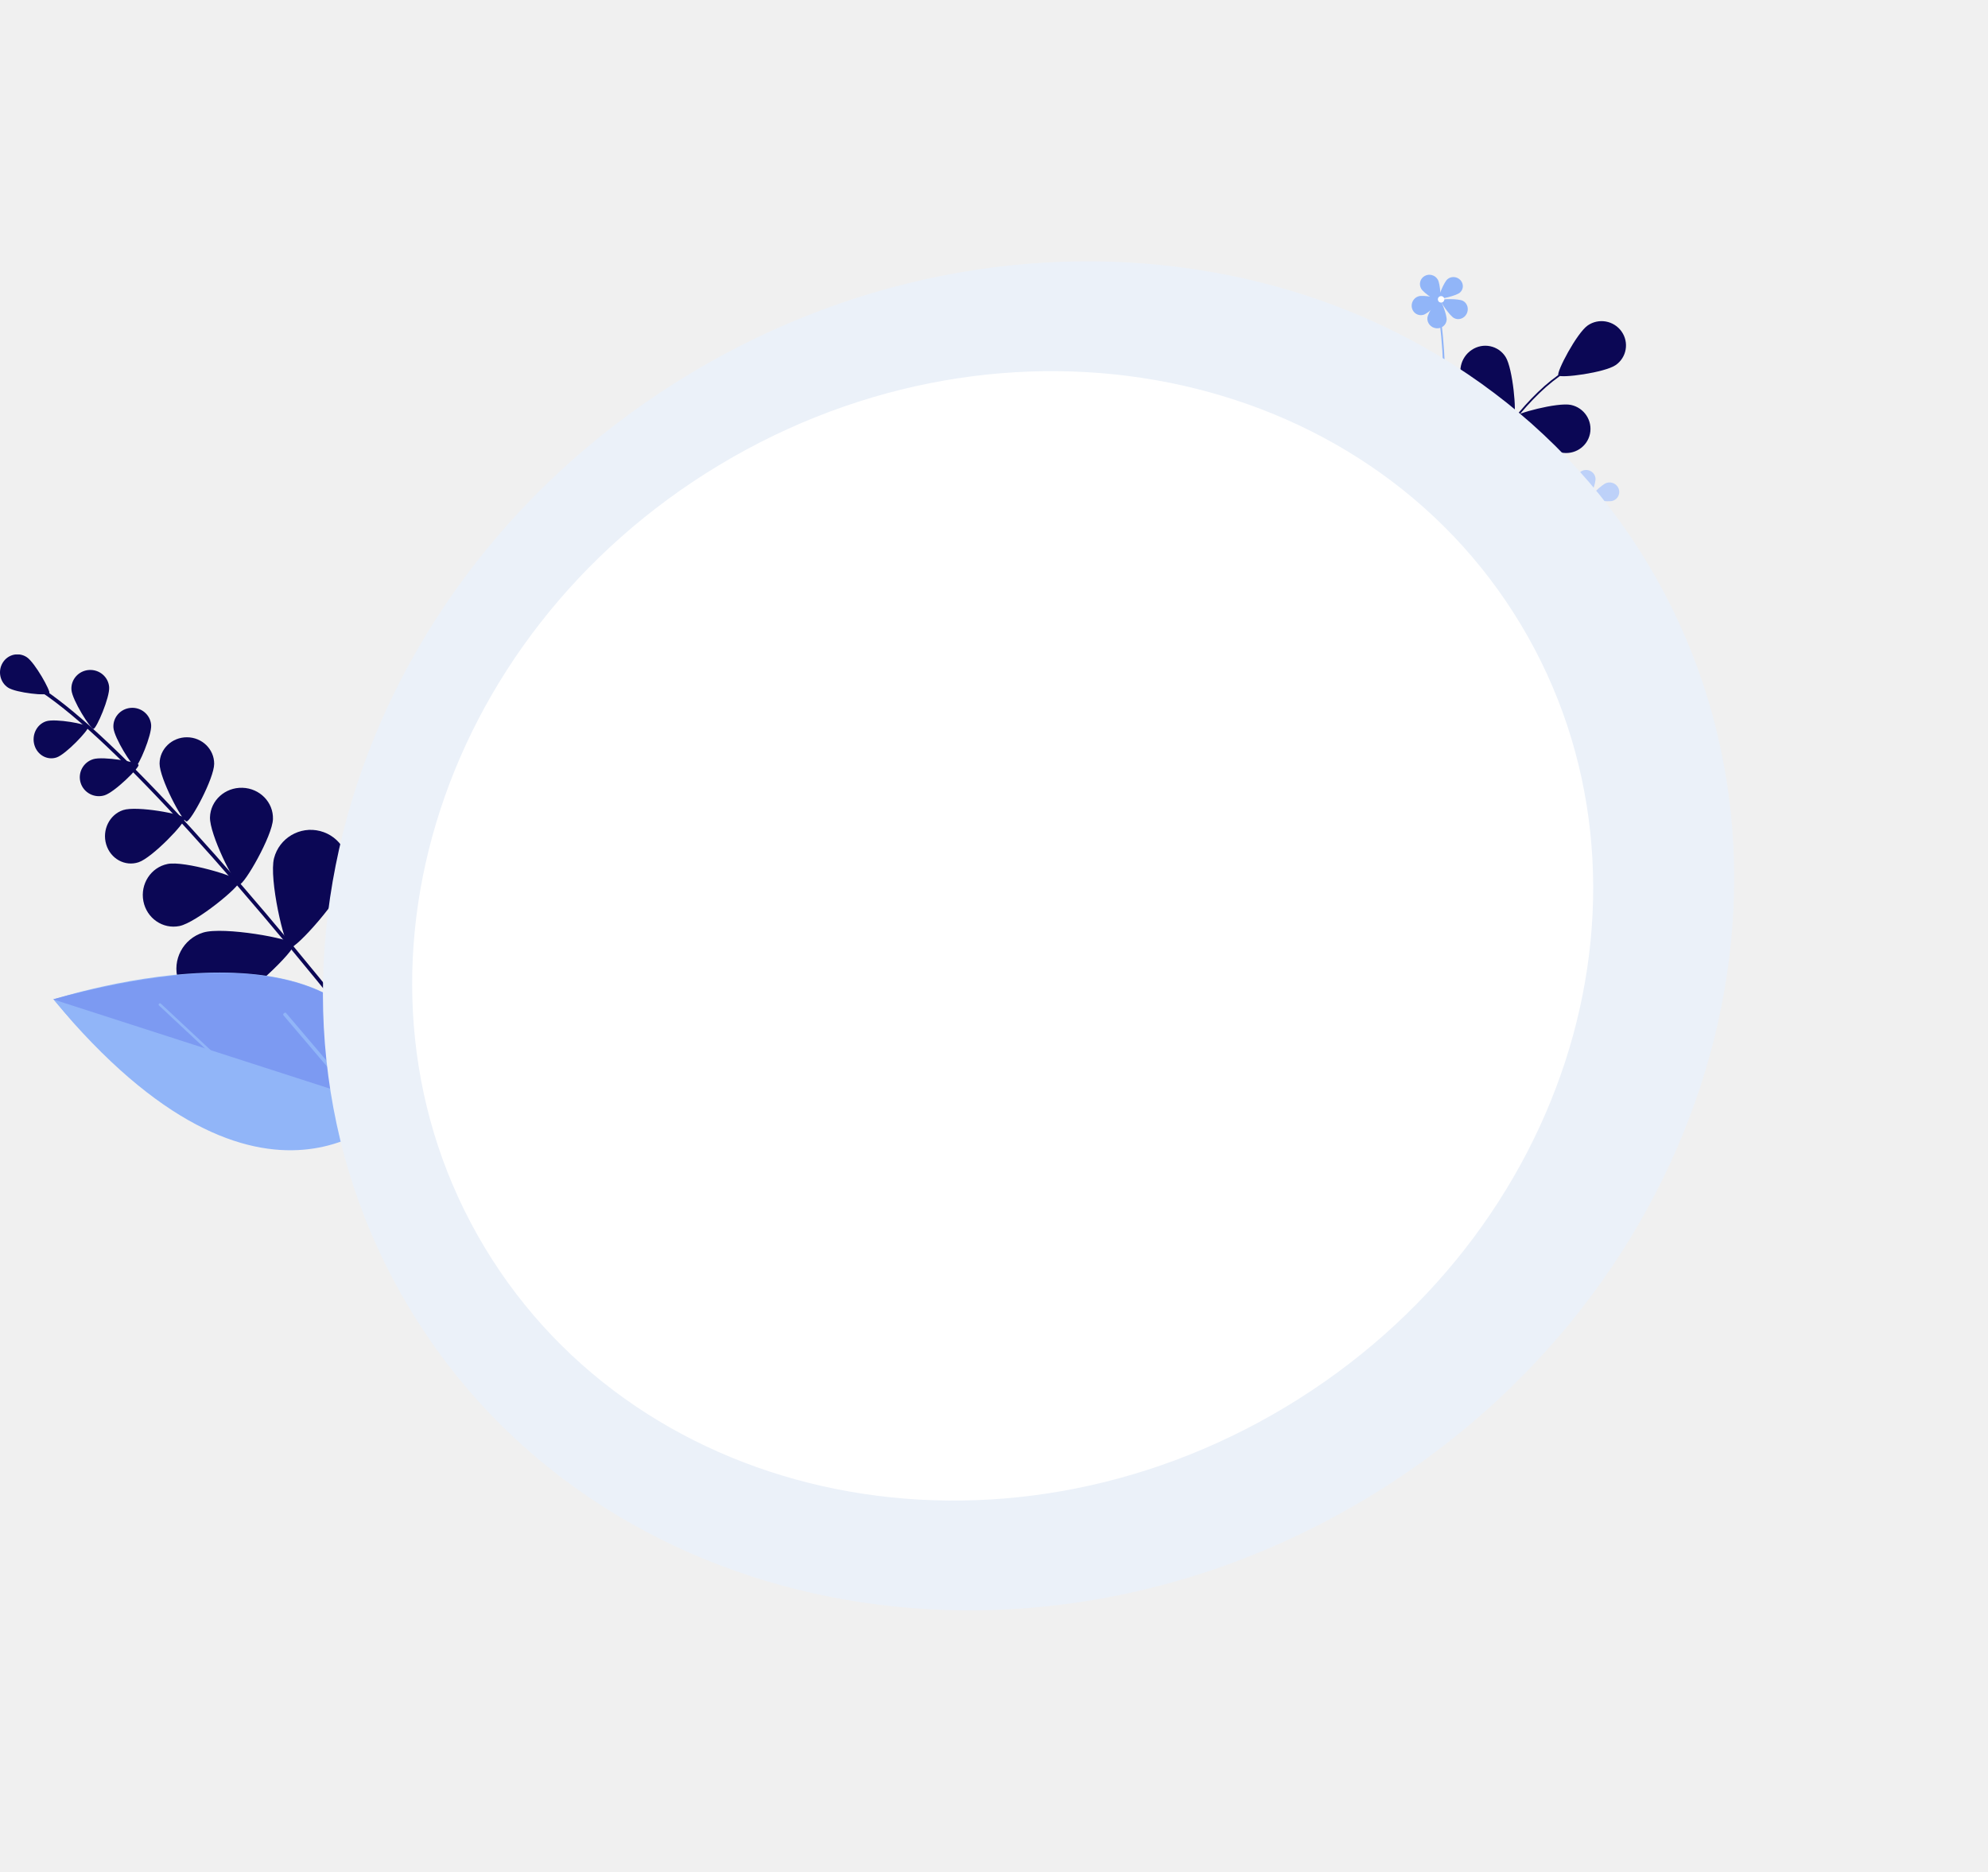
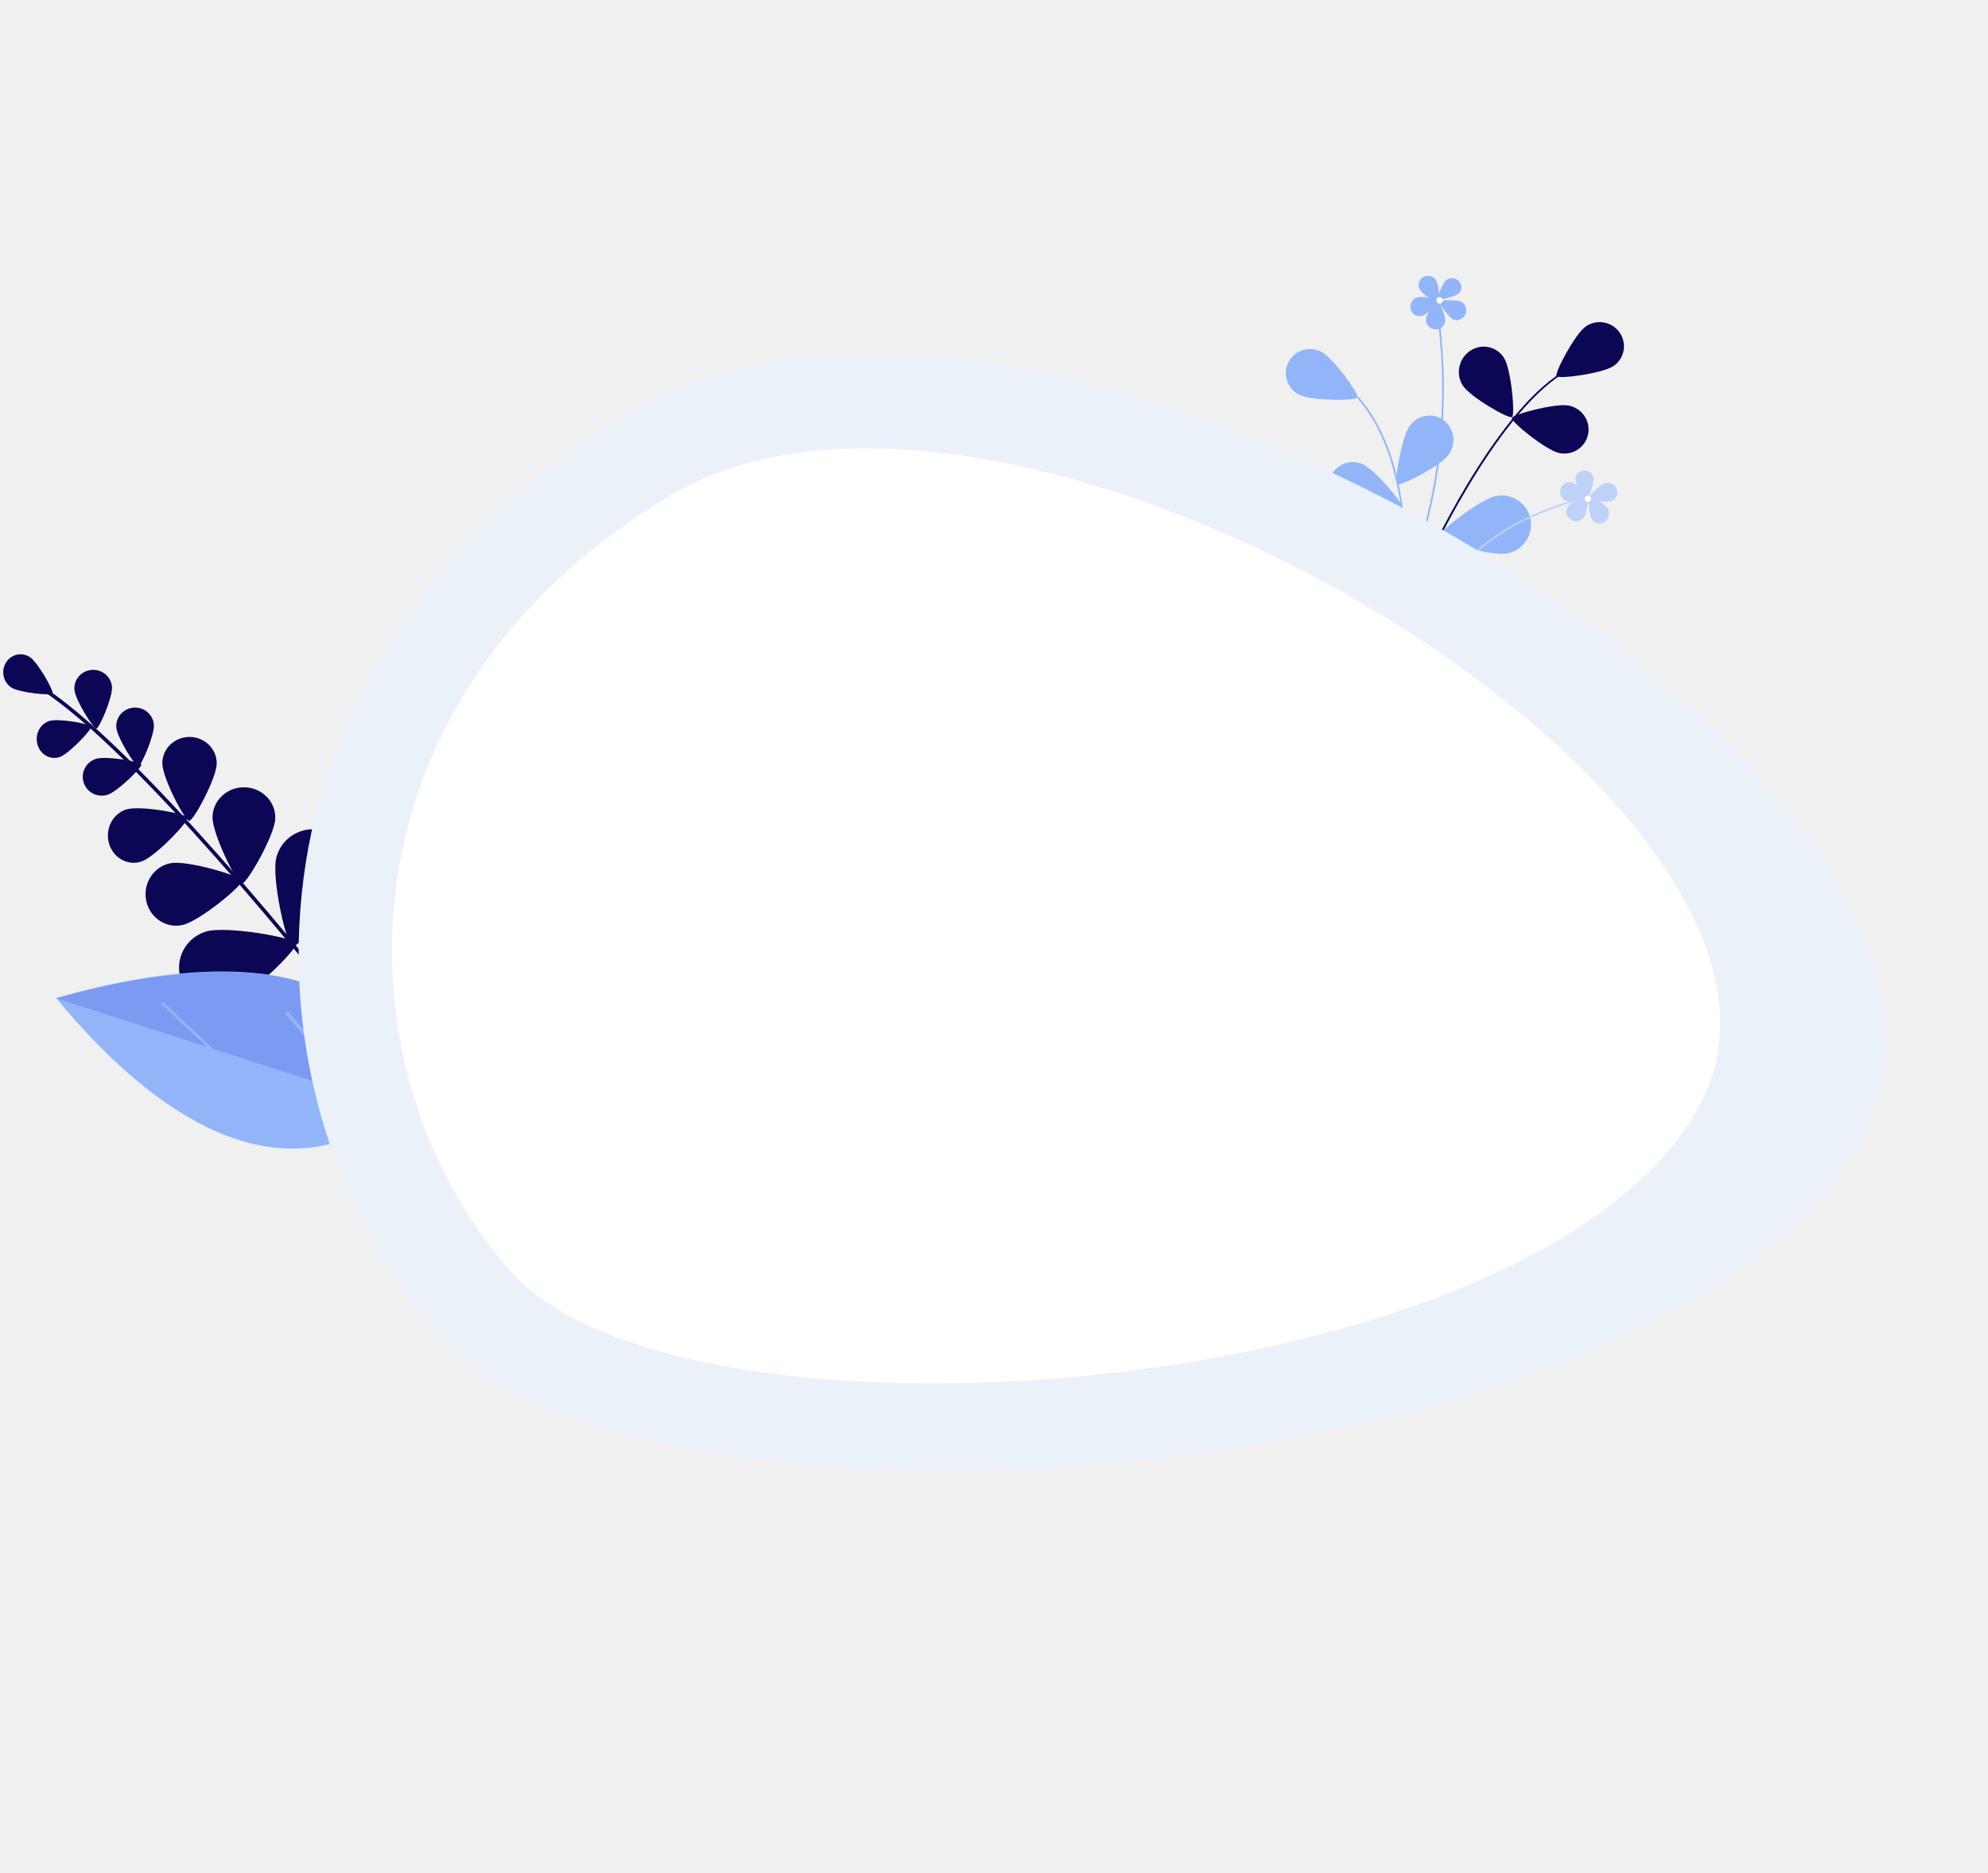
- <svg xmlns="http://www.w3.org/2000/svg" width="615" height="579" viewBox="0 0 615 579" fill="none">
-   <path fill-rule="evenodd" clip-rule="evenodd" d="M125.701 337.353C125.735 337.336 125.767 337.316 125.798 337.292C126.045 337.101 126.089 336.745 125.897 336.499C75.755 272.074 35.886 228.319 13.633 213.294C13.139 212.96 12.782 212.72 12.63 212.586C12.395 212.38 12.037 212.405 11.832 212.64C11.626 212.875 11.65 213.232 11.885 213.438C12.09 213.617 12.432 213.848 12.999 214.231C35.156 229.192 74.933 272.861 125.003 337.194C125.172 337.409 125.465 337.47 125.701 337.353Z" fill="#0B0755" />
-   <mask id="mask0" mask-type="alpha" maskUnits="userSpaceOnUse" x="0" y="202" width="16" height="13">
-     <path fill-rule="evenodd" clip-rule="evenodd" d="M0 202.414H15.329V214.819H0V202.414Z" fill="white" />
-   </mask>
-   <g mask="url(#mask0)">
-     <path fill-rule="evenodd" clip-rule="evenodd" d="M2.487 212.702C4.994 214.361 14.843 215.304 15.3 214.562C15.757 213.82 10.793 204.953 8.286 203.293C5.78 201.633 2.449 202.394 0.848 204.992C-0.753 207.59 -0.02 211.042 2.487 212.702Z" fill="#0B0755" />
+ <svg xmlns="http://www.w3.org/2000/svg" xmlns:xlink="http://www.w3.org/1999/xlink" width="617px" height="581px" viewBox="0 0 617 581" version="1.1">
+   <defs>
+     <path d="M0 0L15.329 0L15.329 12.405L0 12.405L0 0Z" id="path_1" />
+     <path d="M0 0L93.635 0L93.635 68.867L0 68.867L0 0Z" id="path_2" />
+     <clipPath id="mask_1">
+       <use xlink:href="#path_1" />
+     </clipPath>
+     <clipPath id="mask_2">
+       <use xlink:href="#path_2" />
+     </clipPath>
+   </defs>
+   <g id="Group-53-Copy-3" transform="translate(1 1)">
+     <g id="Group-31-Copy-2" transform="translate(0 202.0312)">
+       <g id="Group-34">
+         <path d="M114.01 124.907C114.044 124.89 114.076 124.87 114.107 124.846C114.353 124.655 114.397 124.299 114.205 124.053C64.064 59.628 24.194 15.873 1.942 0.848C1.447 0.514 1.091 0.273 0.939 0.14C0.703 -0.066 0.345 -0.041 0.14 0.193C-0.066 0.429 -0.042 0.786 0.193 0.992C0.398 1.171 0.741 1.402 1.308 1.785C23.464 16.746 63.242 60.414 113.312 124.747C113.481 124.963 113.774 125.024 114.01 124.907" transform="translate(11.6875 10.03125)" id="Fill-1" fill="#0B0755" fill-rule="evenodd" stroke="none" />
+         <g id="Group-5">
+           <path d="M0 0L15.329 0L15.329 12.405L0 12.405L0 0Z" id="Clip-4" fill="none" fill-rule="evenodd" stroke="none" />
+           <g clip-path="url(#mask_1)">
+             <path d="M2.487 10.288C4.994 11.947 14.843 12.89 15.3 12.148C15.757 11.406 10.793 2.538 8.286 0.879C5.78 -0.781 2.449 -0.021 0.848 2.578C-0.753 5.176 -0.02 8.628 2.487 10.288" id="Fill-3" fill="#0B0755" fill-rule="evenodd" stroke="none" />
+           </g>
+         </g>
+         <path d="M0.018 6.178C0.267 9.336 5.918 18.294 6.837 18.224C7.757 18.153 11.931 8.449 11.682 5.292C11.432 2.134 8.618 -0.227 5.398 0.017C2.176 0.262 -0.232 3.021 0.018 6.178" transform="translate(22.07812 4.824219)" id="Fill-6" fill="#0B0755" fill-rule="evenodd" stroke="none" />
+         <path d="M7.117 11.444C10.001 10.475 17.141 2.905 16.882 2.025C16.623 1.144 6.718 -0.695 3.835 0.275C0.95 1.244 -0.653 4.53 0.253 7.615C1.16 10.699 4.233 12.414 7.117 11.444" transform="translate(10.39062 20.44531)" id="Fill-8" fill="#0B0755" fill-rule="evenodd" stroke="none" />
+         <path d="M0.003 9.118C-0.162 14.31 7.556 29.894 9.091 29.94C10.627 29.985 19.318 14.885 19.483 9.694C19.647 4.501 15.42 0.163 10.04 0.004C4.661 -0.154 0.167 3.926 0.003 9.118" transform="translate(64.95312 41.27344)" id="Fill-10" fill="#0B0755" fill-rule="evenodd" stroke="none" />
+         <path d="M11.366 19.336C16.515 18.28 30.168 7.08 29.876 5.567C29.583 4.055 12.802 -0.909 7.653 0.146C2.503 1.2 -0.841 6.351 0.185 11.651C1.21 16.95 6.216 20.39 11.366 19.336" transform="translate(44.17188 64.70312)" id="Fill-12" fill="#0B0755" fill-rule="evenodd" stroke="none" />
+         <path d="M0.329 8.777C-1.287 15.033 3.49 35.978 5.278 36.439C7.066 36.899 21.394 20.877 23.01 14.622C24.626 8.367 20.859 1.988 14.596 0.374C8.332 -1.24 1.945 2.522 0.329 8.777" transform="translate(84.4375 54.28906)" id="Fill-14" fill="#0B0755" fill-rule="evenodd" stroke="none" />
+         <path d="M15.258 22.906C21.473 20.997 36.91 5.929 36.362 4.165C35.814 2.4 14.521 -1.385 8.305 0.525C2.09 2.433 -1.392 8.992 0.528 15.172C2.448 21.353 9.043 24.816 15.258 22.906" transform="translate(54.5625 85.53125)" id="Fill-16" fill="#0B0755" fill-rule="evenodd" stroke="none" />
+         <path d="M0.329 8.777C-1.287 15.033 3.49 35.978 5.278 36.439C7.066 36.899 21.394 20.877 23.01 14.622C24.626 8.367 20.859 1.988 14.596 0.374C8.332 -1.24 1.945 2.522 0.329 8.777" transform="translate(101.3281 75.11719)" id="Fill-18" fill="#0B0755" fill-rule="evenodd" stroke="none" />
+         <path d="M15.258 22.906C21.473 20.997 36.909 5.928 36.362 4.165C35.814 2.401 14.521 -1.385 8.305 0.525C2.09 2.434 -1.392 8.992 0.528 15.172C2.448 21.352 9.043 24.815 15.258 22.906" transform="translate(71.45312 106.3594)" id="Fill-20" fill="#0B0755" fill-rule="evenodd" stroke="none" />
+         <path d="M6.288 4.727C2.424 9.946 -1.131 31.335 0.339 32.452C1.811 33.569 21.087 24.114 24.95 18.896C28.814 13.677 27.768 6.274 22.614 2.361C17.461 -1.551 10.151 -0.492 6.288 4.727" transform="translate(124.7188 102.4531)" id="Fill-22" fill="#0B0755" fill-rule="evenodd" stroke="none" />
+         <path d="M13.545 23.251C19.823 22.127 36.688 9.069 36.372 7.246C36.056 5.424 15.82 -0.992 9.543 0.131C3.265 1.255 -0.928 7.343 0.177 13.726C1.282 20.111 7.267 24.375 13.545 23.251" transform="translate(89.64062 127.1875)" id="Fill-24" fill="#0B0755" fill-rule="evenodd" stroke="none" />
+         <path d="M0.018 6.178C0.268 9.336 5.918 18.294 6.838 18.224C7.757 18.154 11.932 8.449 11.681 5.292C11.432 2.134 8.618 -0.227 5.397 0.017C2.177 0.262 -0.232 3.021 0.018 6.178" transform="translate(35.07812 16.53906)" id="Fill-26" fill="#0B0755" fill-rule="evenodd" stroke="none" />
+         <path d="M7.664 11.445C10.77 10.475 18.459 2.906 18.181 2.025C17.902 1.145 7.235 -0.695 4.129 0.275C1.023 1.244 -0.704 4.53 0.273 7.615C1.249 10.699 4.558 12.414 7.664 11.445" transform="translate(24.6875 32.16016)" id="Fill-28" fill="#0B0755" fill-rule="evenodd" stroke="none" />
+         <path d="M5.17171e-05 8.138C-0.022 12.653 7.026 26.029 8.357 26.035C9.689 26.041 16.867 12.73 16.889 8.214C16.91 3.699 13.148 0.021 8.484 9.35289e-05C3.82 -0.021 0.022 3.622 5.17171e-05 8.138" transform="translate(49.375 25.65234)" id="Fill-30" fill="#0B0755" fill-rule="evenodd" stroke="none" />
+         <path d="M10.402 16.531C14.617 15.131 25.052 4.198 24.674 2.925C24.296 1.654 9.819 -1.003 5.604 0.397C1.389 1.797 -0.955 6.544 0.37 10.999C1.695 15.455 6.186 17.931 10.402 16.531" transform="translate(32.48438 47.78125)" id="Fill-32" fill="#0B0755" fill-rule="evenodd" stroke="none" />
+       </g>
+       <g id="Group-10" transform="matrix(-0.6427876 -0.7660444 0.7660444 -0.6427876 76.64062 178.5391)">
+         <g id="Group-3" transform="translate(0 0.046875)">
+           <path d="M0 0L93.635 0L93.635 68.867L0 68.867L0 0Z" id="Clip-2" fill="none" fill-rule="evenodd" stroke="none" />
+           <g clip-path="url(#mask_2)">
+             <path d="M0.234 59.212C0.234 59.212 -9.321 -0.591 93.635 0.004C93.635 0.004 53.629 99.647 0.234 59.212" id="Fill-1" fill="#91B5F8" fill-rule="evenodd" stroke="none" />
+           </g>
+         </g>
+         <path d="M93.767 0L0 58.88C0 58.88 45.191 105.072 93.767 0" id="Fill-4" fill="#7C9AF2" fill-rule="evenodd" stroke="none" />
+         <path d="M25.778 0.8C25.764 0.803 25.749 0.806 25.734 0.808L0.386 3.903C0.194 3.926 0.022 3.765 0.002 3.542C-0.018 3.32 0.124 3.123 0.313 3.097L25.66 0.002C25.853 -0.021 26.024 0.141 26.045 0.363C26.063 0.568 25.946 0.753 25.778 0.8" transform="translate(45.5625 23.89844)" id="Fill-6" fill="#91B5F8" fill-rule="evenodd" stroke="none" />
+         <path d="M34.888 1.058C34.862 1.067 34.835 1.073 34.807 1.073L0.358 1.302C0.161 1.304 0.001 1.065 2.11595e-06 0.769C-0.001 0.473 0.156 0.231 0.355 0.231L34.804 3.11809e-06C35.001 -0.001 35.162 0.239 35.163 0.534C35.163 0.788 35.046 1.002 34.888 1.058" transform="translate(9.359375 51.45312)" id="Fill-8" fill="#91B5F8" fill-rule="evenodd" stroke="none" />
+       </g>
+     </g>
+     <g id="Group-Copy-2" transform="matrix(0.9335804 0.3583679 -0.3583679 0.9335804 415.5781 67.75391)">
+       <path d="M6.752 14.972C10.906 15.419 23.87 10.453 23.999 9.276C24.127 8.1 12.539 0.492 8.384 0.044C4.229 -0.403 0.496 2.576 0.045 6.698C-0.406 10.82 2.597 14.524 6.752 14.972" transform="matrix(1 -6.4624697E-09 6.4624697E-09 1 0.015625 40)" id="Fill-58" fill="#91B5F8" fill-rule="evenodd" stroke="none" />
+       <path d="M3.238 3.289C0.917 6.703 -0.689 20.298 0.295 20.954C1.278 21.611 13.393 15.033 15.715 11.619C18.037 8.205 17.126 3.573 13.681 1.273C10.235 -1.027 5.56 -0.125 3.238 3.289" transform="matrix(1 -6.4624697E-09 6.4624697E-09 1 79 -0.002929688)" id="Fill-59" fill="#0B0755" fill-rule="evenodd" stroke="none" />
+       <path d="M0.253 5.666C-0.855 9.778 1.969 23.668 3.11 23.992C4.251 24.318 13.618 13.904 14.725 9.792C15.833 5.679 13.491 1.422 9.494 0.282C5.497 -0.857 1.36 1.553 0.253 5.666" transform="matrix(1 -6.4624697E-09 6.4624697E-09 1 42.01562 45.99512)" id="Fill-60" fill="#91B5F8" fill-rule="evenodd" stroke="none" />
+       <path d="M15.209 0.094C11.064 0.743 -0.185 8.912 0.002 10.082C0.19 11.251 13.442 15.583 17.588 14.934C21.733 14.285 24.562 10.436 23.905 6.338C23.249 2.24 19.355 -0.556 15.209 0.094" transform="matrix(1 -6.4624697E-09 6.4624697E-09 1 71 27.99609)" id="Fill-61" fill="#0B0755" fill-rule="evenodd" stroke="none" />
+       <path d="M12.116 1.368C7.852 4.013 -0.709 18.328 0.047 19.544C0.803 20.76 17.441 19.441 21.705 16.795C25.969 14.15 27.279 8.552 24.631 4.291C21.983 0.031 16.38 -1.278 12.116 1.368" transform="matrix(1 -6.4624697E-09 6.4624697E-09 1 63 60.99707)" id="Fill-62" fill="#91B5F8" fill-rule="evenodd" stroke="none" />
+       <path d="M3.121 14.063C6.503 16.586 20.244 18.745 20.946 17.754C21.647 16.762 15.401 4.008 12.019 1.485C8.637 -1.038 3.903 -0.268 1.446 3.205C-1.011 6.678 -0.261 11.54 3.121 14.063" transform="matrix(1 -6.4624697E-09 6.4624697E-09 1 50 19.99707)" id="Fill-63" fill="#0B0755" fill-rule="evenodd" stroke="none" />
+       <path d="M7.299 14.998C11.461 15.13 23.962 9.206 24 8.024C24.038 6.842 11.942 0.137 7.78 0.004C3.619 -0.128 0.137 3.121 0.004 7.261C-0.129 11.402 3.137 14.866 7.299 14.998" transform="matrix(1 -6.4624697E-09 6.4624697E-09 1 25 67.99805)" id="Fill-64" fill="#91B5F8" fill-rule="evenodd" stroke="none" />
+       <path d="M33.6 35L17.4 35C7.79 35 0 27.182 0 17.537L0 0L51 0L51 17.537C51 27.182 43.21 35 33.6 35" transform="matrix(1 -6.4624697E-09 6.4624697E-09 1 35 90.99707)" id="Fill-65" fill="#4851EC" fill-rule="evenodd" stroke="none" />
+       <path d="M31.489 42C31.388 41.697 21.212 11.517 0 0.479L0.248 0C21.657 11.14 31.899 41.525 32 41.83L31.489 42" transform="matrix(1 -6.4624697E-09 6.4624697E-09 1 24 48.99707)" id="Fill-66" fill="#91B5F8" fill-rule="evenodd" stroke="none" />
+       <path d="M0.529 72L0 71.987C0 71.511 2.849 20.675 18.58 0L19 0.326C3.569 20.607 0.555 71.492 0.529 72" transform="matrix(1 -6.4624697E-09 6.4624697E-09 1 61.98438 18.99902)" id="Fill-67" fill="#0B0755" fill-rule="evenodd" stroke="none" />
+       <path d="M22.461 79C21.929 34.912 0.219 0.628 0 0.287L0.455 0C0.675 0.342 22.467 34.755 23 78.994L22.461 79" transform="matrix(1 -6.4624697E-09 6.4624697E-09 1 36 12.99512)" id="Fill-68" fill="#91B5F8" fill-rule="evenodd" stroke="none" />
+       <path d="M1.08 5.14C2.345 6.159 7.674 7.287 7.972 6.934C8.27 6.581 6.123 1.683 4.858 0.663C3.593 -0.357 1.722 -0.181 0.678 1.056C-0.365 2.292 -0.185 4.12 1.08 5.14" transform="matrix(1 -6.4624697E-09 6.4624697E-09 1 29 5.99707)" id="Fill-69" fill="#91B5F8" fill-rule="evenodd" stroke="none" />
+       <path d="M0.619 1.46C-0.112 2.792 -0.144 7.791 0.254 7.99C0.653 8.189 4.943 5.318 5.674 3.986C6.405 2.654 5.866 1.009 4.47 0.311C3.074 -0.386 1.35 0.128 0.619 1.46" transform="matrix(1 -6.4624697E-09 6.4624697E-09 1 36 3.99707)" id="Fill-70" fill="#91B5F8" fill-rule="evenodd" stroke="none" />
+       <path d="M6.468 0.011C4.91 -0.167 0.048 1.819 0 2.289C-0.048 2.76 4.298 5.803 5.856 5.982C7.414 6.161 8.814 4.969 8.983 3.321C9.153 1.672 8.026 0.19 6.468 0.011" transform="matrix(1 -6.4624697E-09 6.4624697E-09 1 37 9.999023)" id="Fill-71" fill="#91B5F8" fill-rule="evenodd" stroke="none" />
+       <path d="M5.903 5.383C5.485 3.839 1.801 -0.112 1.343 0.002C0.884 0.117 -0.332 5.293 0.086 6.837C0.503 8.382 2.144 9.308 3.75 8.906C5.356 8.505 6.32 6.927 5.903 5.383" transform="matrix(1 -6.4624697E-09 6.4624697E-09 1 35 11.99902)" id="Fill-72" fill="#91B5F8" fill-rule="evenodd" stroke="none" />
+       <path d="M4.637 6.404C5.921 5.414 8.251 0.466 7.978 0.088C7.704 -0.29 2.449 0.613 1.166 1.603C-0.119 2.593 -0.382 4.471 0.577 5.796C1.535 7.122 3.353 7.394 4.637 6.404" transform="matrix(1 -6.4624697E-09 6.4624697E-09 1 29.01562 11.99805)" id="Fill-73" fill="#91B5F8" fill-rule="evenodd" stroke="none" />
+       <path d="M0 1C0 0.448 0.448 0 1 0C1.552 0 2 0.448 2 1C2 1.552 1.552 2 1 2C0.448 2 0 1.552 0 1" transform="matrix(1 -6.4624697E-09 6.4624697E-09 1 35.98438 10.99609)" id="Fill-74" fill="#FFFFFF" fill-rule="evenodd" stroke="none" />
+       <path d="M6.92 5.14C5.655 6.159 0.326 7.287 0.028 6.934C-0.27 6.581 1.877 1.683 3.142 0.663C4.407 -0.357 6.278 -0.181 7.321 1.056C8.365 2.292 8.185 4.12 6.92 5.14" transform="matrix(1 -6.4624697E-09 6.4624697E-09 1 102.0156 45.99316)" id="Fill-75" fill="#BDD1F9" fill-rule="evenodd" stroke="none" />
+       <path d="M5.381 1.46C6.112 2.792 6.144 7.791 5.745 7.99C5.347 8.189 1.057 5.318 0.326 3.986C-0.405 2.654 0.134 1.009 1.53 0.311C2.926 -0.386 4.65 0.128 5.381 1.46" transform="matrix(1 -6.4624697E-09 6.4624697E-09 1 96 44.99707)" id="Fill-76" fill="#BDD1F9" fill-rule="evenodd" stroke="none" />
+       <path d="M2.532 0.011C4.09 -0.167 8.951 1.819 9 2.29C9.048 2.76 4.702 5.803 3.144 5.982C1.586 6.161 0.186 4.97 0.017 3.321C-0.152 1.672 0.974 0.191 2.532 0.011" transform="matrix(1 -6.4624697E-09 6.4624697E-09 1 93 49.99902)" id="Fill-77" fill="#BDD1F9" fill-rule="evenodd" stroke="none" />
+       <path d="M0.097 5.383C0.515 3.839 4.199 -0.112 4.657 0.002C5.116 0.117 6.331 5.293 5.914 6.837C5.497 8.382 3.856 9.308 2.249 8.906C0.643 8.505 -0.32 6.928 0.097 5.383" transform="matrix(1 -6.4624697E-09 6.4624697E-09 1 97 51.99902)" id="Fill-78" fill="#BDD1F9" fill-rule="evenodd" stroke="none" />
+       <path d="M3.363 6.404C2.079 5.414 -0.252 0.467 0.022 0.088C0.296 -0.29 5.551 0.613 6.835 1.603C8.118 2.593 8.382 4.471 7.423 5.796C6.465 7.122 4.647 7.394 3.363 6.404" transform="matrix(1 -6.4624697E-09 6.4624697E-09 1 102 51.99512)" id="Fill-79" fill="#BDD1F9" fill-rule="evenodd" stroke="none" />
+       <path d="M2 1C2 0.448 1.552 0 1 0C0.448 0 0 0.448 0 1C0 1.552 0.448 2 1 2C1.552 2 2 1.552 2 1" transform="matrix(1 -6.4624697E-09 6.4624697E-09 1 101 51.99902)" id="Fill-80" fill="#FFFFFF" fill-rule="evenodd" stroke="none" />
+       <path d="M0 38.94C2.4 17.457 28.442 0.174 28.706 0L29 0.449C28.738 0.622 2.905 17.769 0.533 39L0 38.94Z" transform="matrix(1 -6.4624697E-09 6.4624697E-09 1 72 53)" id="Fill-81" fill="#BDD1F9" fill-rule="evenodd" stroke="none" />
+     </g>
+     <path d="M216.203 444.151C312.144 426.061 454.831 139.486 389.405 33.203C323.98 -73.079 0.184 96.924 0.001 245.442C-0.182 393.959 120.262 462.241 216.203 444.151Z" transform="matrix(0.5150381 0.8571673 -0.8571673 0.5150381 405.2031 0)" id="Oval-Copy-9" fill="#EBF1F9" fill-rule="evenodd" stroke="none" />
+     <path d="M181.057 371.617C261.401 356.481 380.893 116.706 326.103 27.781C271.313 -61.145 0.154 81.095 0.001 205.358C-0.153 329.621 100.712 386.752 181.057 371.617Z" transform="matrix(0.5150381 0.8571673 -0.8571673 0.5150381 382.9219 47.08594)" id="Oval-Copy-10" fill="#FFFFFF" fill-rule="evenodd" stroke="none" />
  </g>
-   <path fill-rule="evenodd" clip-rule="evenodd" d="M22.104 213.418C22.353 216.577 28.004 225.534 28.923 225.464C29.843 225.394 34.017 215.69 33.767 212.532C33.518 209.374 30.704 207.013 27.483 207.258C24.262 207.502 21.854 210.261 22.104 213.418Z" fill="#0B0755" />
-   <path fill-rule="evenodd" clip-rule="evenodd" d="M17.51 234.305C20.393 233.336 27.534 225.766 27.275 224.885C27.016 224.005 17.111 222.165 14.227 223.136C11.343 224.104 9.739 227.391 10.646 230.476C11.552 233.56 14.626 235.275 17.51 234.305Z" fill="#0B0755" />
-   <path fill-rule="evenodd" clip-rule="evenodd" d="M64.96 252.806C64.795 257.998 72.513 273.583 74.049 273.628C75.584 273.673 84.275 258.574 84.44 253.382C84.604 248.19 80.377 243.852 74.998 243.693C69.618 243.534 65.124 247.614 64.96 252.806Z" fill="#0B0755" />
-   <path fill-rule="evenodd" clip-rule="evenodd" d="M55.538 286.455C60.687 285.4 74.34 274.199 74.048 272.686C73.755 271.174 56.974 266.21 51.825 267.265C46.675 268.319 43.331 273.471 44.357 278.77C45.382 284.069 50.388 287.509 55.538 286.455Z" fill="#0B0755" />
-   <path fill-rule="evenodd" clip-rule="evenodd" d="M84.774 265.482C83.158 271.738 87.936 292.683 89.723 293.144C91.511 293.604 105.84 277.583 107.456 271.327C109.072 265.072 105.305 258.693 99.041 257.079C92.778 255.465 86.39 259.227 84.774 265.482Z" fill="#0B0755" />
-   <path fill-rule="evenodd" clip-rule="evenodd" d="M69.822 310.852C76.037 308.944 91.474 293.875 90.926 292.111C90.378 290.347 69.085 286.561 62.87 288.471C56.654 290.38 53.172 296.938 55.092 303.118C57.013 309.299 63.607 312.762 69.822 310.852Z" fill="#0B0755" />
-   <path fill-rule="evenodd" clip-rule="evenodd" d="M101.663 286.311C100.047 292.566 104.824 313.511 106.612 313.972C108.4 314.432 122.728 298.41 124.344 292.155C125.96 285.9 122.193 279.521 115.93 277.907C109.666 276.293 103.279 280.055 101.663 286.311Z" fill="#0B0755" />
-   <path fill-rule="evenodd" clip-rule="evenodd" d="M86.711 331.681C92.926 329.771 108.363 314.703 107.815 312.939C107.267 311.175 85.974 307.39 79.758 309.299C73.543 311.208 70.061 317.766 71.981 323.947C73.901 330.127 80.496 333.59 86.711 331.681Z" fill="#0B0755" />
-   <path fill-rule="evenodd" clip-rule="evenodd" d="M131.006 309.597C127.143 314.815 123.587 336.204 125.058 337.322C126.529 338.438 145.806 328.984 149.669 323.765C153.533 318.546 152.487 311.143 147.333 307.23C142.18 303.318 134.87 304.377 131.006 309.597Z" fill="#0B0755" />
-   <path fill-rule="evenodd" clip-rule="evenodd" d="M103.186 352.853C109.464 351.729 126.328 338.67 126.012 336.848C125.697 335.025 105.461 328.609 99.183 329.733C92.906 330.857 88.712 336.944 89.817 343.328C90.923 349.713 96.908 353.977 103.186 352.853Z" fill="#0B0755" />
-   <path fill-rule="evenodd" clip-rule="evenodd" d="M35.094 225.134C35.344 228.291 40.994 237.249 41.914 237.179C42.833 237.11 47.008 227.404 46.758 224.247C46.508 221.089 43.694 218.728 40.474 218.973C37.253 219.217 34.844 221.976 35.094 225.134Z" fill="#0B0755" />
-   <path fill-rule="evenodd" clip-rule="evenodd" d="M32.348 246.021C35.454 245.051 43.143 237.482 42.864 236.601C42.586 235.721 31.919 233.881 28.813 234.851C25.707 235.82 23.98 239.107 24.956 242.191C25.933 245.275 29.242 246.99 32.348 246.021Z" fill="#0B0755" />
-   <path fill-rule="evenodd" clip-rule="evenodd" d="M49.367 236.205C49.345 240.721 56.393 254.096 57.724 254.102C59.056 254.108 66.234 240.797 66.256 236.282C66.278 231.766 62.515 228.089 57.852 228.067C53.188 228.046 49.389 231.689 49.367 236.205Z" fill="#0B0755" />
-   <path fill-rule="evenodd" clip-rule="evenodd" d="M42.88 266.727C47.095 265.327 57.53 254.394 57.152 253.122C56.774 251.85 42.298 249.193 38.082 250.593C33.867 251.994 31.524 256.741 32.849 261.196C34.173 265.651 38.665 268.128 42.88 266.727Z" fill="#0B0755" />
-   <mask id="mask1" mask-type="alpha" maskUnits="userSpaceOnUse" x="16" y="264" width="114" height="117">
-     <path fill-rule="evenodd" clip-rule="evenodd" d="M76.684 380.92L16.496 309.191L69.251 264.924L129.439 336.653L76.684 380.92Z" fill="white" />
-   </mask>
-   <g mask="url(#mask1)">
-     <path fill-rule="evenodd" clip-rule="evenodd" d="M121.892 342.68C121.892 342.68 82.222 388.44 16.499 309.188C16.499 309.188 118.546 275.786 121.892 342.68Z" fill="#91B5F8" />
-   </g>
-   <path fill-rule="evenodd" clip-rule="evenodd" d="M16.372 309.122L121.749 343.105C121.749 343.105 128.086 278.794 16.372 309.122Z" fill="#7C9AF2" />
-   <path fill-rule="evenodd" clip-rule="evenodd" d="M49.701 310.417C49.713 310.425 49.725 310.435 49.736 310.445L68.4 327.873C68.541 328.005 68.528 328.241 68.371 328.399C68.213 328.558 67.971 328.576 67.83 328.448L49.166 311.019C49.024 310.887 49.038 310.652 49.195 310.493C49.34 310.347 49.557 310.318 49.701 310.417Z" fill="#91B5F8" />
-   <path fill-rule="evenodd" clip-rule="evenodd" d="M88.422 313.3C88.446 313.314 88.467 313.331 88.485 313.353L110.804 339.595C110.932 339.744 110.852 340.021 110.626 340.212C110.4 340.402 110.114 340.438 109.985 340.286L87.665 314.044C87.538 313.894 87.618 313.617 87.844 313.427C88.038 313.263 88.278 313.215 88.422 313.3Z" fill="#91B5F8" />
-   <path fill-rule="evenodd" clip-rule="evenodd" d="M402.174 121.876C405.892 123.782 419.775 123.793 420.317 122.74C420.858 121.688 412.766 110.432 409.047 108.525C405.329 106.619 400.776 108.062 398.878 111.749C396.98 115.436 398.456 119.969 402.174 121.876Z" fill="#91B5F8" />
-   <path fill-rule="evenodd" clip-rule="evenodd" d="M491.167 100.679C487.776 103.034 481.405 115.151 482.088 116.116C482.771 117.082 496.438 115.282 499.83 112.927C503.22 110.572 504.03 105.922 501.638 102.54C499.246 99.157 494.558 98.324 491.167 100.679Z" fill="#0B0755" />
-   <path fill-rule="evenodd" clip-rule="evenodd" d="M436.5 131.513C433.993 134.955 431.651 148.934 432.6 149.646C433.548 150.359 446.026 143.994 448.533 140.551C451.041 137.109 450.38 132.295 447.057 129.799C443.734 127.303 439.008 128.07 436.5 131.513Z" fill="#91B5F8" />
-   <path fill-rule="evenodd" clip-rule="evenodd" d="M485.986 125.259C481.883 124.379 468.454 127.974 468.21 129.133C467.966 130.293 478.785 139.086 482.888 139.966C486.991 140.846 491.011 138.266 491.866 134.205C492.722 130.144 490.089 126.138 485.986 125.259Z" fill="#0B0755" />
-   <path fill-rule="evenodd" clip-rule="evenodd" d="M463.347 153.281C458.418 154.223 445.295 164.519 445.565 165.925C445.835 167.331 461.841 172.062 466.77 171.12C471.699 170.179 474.928 165.422 473.983 160.495C473.038 155.569 468.275 152.339 463.347 153.281Z" fill="#91B5F8" />
-   <path fill-rule="evenodd" clip-rule="evenodd" d="M452.956 118.974C455.209 122.542 467.264 129.482 468.274 128.807C469.284 128.133 468.023 113.988 465.77 110.42C463.517 106.852 458.822 105.875 455.283 108.237C451.745 110.599 450.703 115.406 452.956 118.974Z" fill="#0B0755" />
-   <path fill-rule="evenodd" clip-rule="evenodd" d="M415.981 157.197C419.819 158.811 433.612 157.76 434.071 156.671C434.53 155.581 425.641 144.986 421.803 143.371C417.965 141.756 413.55 143.542 411.942 147.359C410.334 151.178 412.142 155.582 415.981 157.197Z" fill="#91B5F8" />
-   <path fill-rule="evenodd" clip-rule="evenodd" d="M434.46 210.352L419.336 204.547C410.365 201.103 405.894 191.012 409.35 182.008L415.635 165.636L463.247 183.913L456.963 200.285C453.506 209.289 443.432 213.796 434.46 210.352Z" fill="#4851EC" />
-   <path fill-rule="evenodd" clip-rule="evenodd" d="M434.762 172.978C434.776 172.659 436.092 140.838 420.244 122.931L420.648 122.572C436.642 140.645 435.315 172.682 435.3 173.003L434.762 172.978Z" fill="#91B5F8" />
-   <path fill-rule="evenodd" clip-rule="evenodd" d="M441.334 175.501L440.845 175.3C441.015 174.855 461.894 128.416 483.989 114.752L484.264 115.207C462.59 128.611 441.541 175.036 441.334 175.501Z" fill="#0B0755" />
-   <path fill-rule="evenodd" clip-rule="evenodd" d="M437.178 174.977C452.481 133.626 444.499 93.84 444.417 93.443L444.944 93.338C445.027 93.736 453.039 133.672 437.683 175.164L437.178 174.977Z" fill="#91B5F8" />
-   <path fill-rule="evenodd" clip-rule="evenodd" d="M439.66 89.317C440.476 90.721 445.047 93.684 445.452 93.461C445.856 93.238 445.607 87.896 444.792 86.491C443.977 85.086 442.166 84.579 440.749 85.36C439.332 86.14 438.845 87.911 439.66 89.317Z" fill="#91B5F8" />
-   <path fill-rule="evenodd" clip-rule="evenodd" d="M447.8 86.357C446.641 87.339 444.82 91.994 445.12 92.323C445.421 92.652 450.455 91.508 451.615 90.527C452.774 89.546 452.861 87.817 451.807 86.665C450.755 85.514 448.96 85.376 447.8 86.357Z" fill="#91B5F8" />
-   <path fill-rule="evenodd" clip-rule="evenodd" d="M452.564 93.061C451.173 92.336 445.923 92.448 445.709 92.87C445.495 93.291 448.462 97.69 449.852 98.416C451.243 99.141 452.977 98.53 453.726 97.052C454.475 95.573 453.954 93.786 452.564 93.061Z" fill="#91B5F8" />
-   <path fill-rule="evenodd" clip-rule="evenodd" d="M447.527 99.024C447.69 97.432 445.667 92.423 445.198 92.366C444.729 92.309 441.739 96.705 441.575 98.297C441.412 99.888 442.611 101.341 444.255 101.541C445.898 101.742 447.363 100.615 447.527 99.024Z" fill="#91B5F8" />
-   <path fill-rule="evenodd" clip-rule="evenodd" d="M440.378 97.373C441.931 96.909 445.88 93.125 445.76 92.674C445.641 92.222 440.411 91.183 438.857 91.647C437.304 92.111 436.385 93.769 436.805 95.351C437.225 96.932 438.824 97.837 440.378 97.373Z" fill="#91B5F8" />
-   <path fill-rule="evenodd" clip-rule="evenodd" d="M444.878 92.241C445.076 91.725 445.654 91.468 446.17 91.666C446.685 91.864 446.943 92.442 446.745 92.958C446.547 93.474 445.968 93.731 445.453 93.533C444.937 93.335 444.68 92.757 444.878 92.241Z" fill="white" />
-   <path fill-rule="evenodd" clip-rule="evenodd" d="M498.929 154.913C497.382 155.411 492.003 154.555 491.852 154.118C491.7 153.682 495.46 149.878 497.006 149.38C498.553 148.881 500.236 149.716 500.767 151.244C501.298 152.772 500.475 154.415 498.929 154.913Z" fill="#BDD1F9" />
-   <path fill-rule="evenodd" clip-rule="evenodd" d="M493.569 147.842C493.774 149.348 492.012 154.026 491.569 154.069C491.125 154.112 488.15 149.894 487.945 148.389C487.739 146.884 488.832 145.54 490.385 145.39C491.938 145.239 493.364 146.337 493.569 147.842Z" fill="#BDD1F9" />
-   <path fill-rule="evenodd" clip-rule="evenodd" d="M486.834 149.061C488.353 149.453 492.18 153.049 492.056 153.506C491.932 153.963 486.785 155.246 485.266 154.855C483.747 154.464 482.867 152.85 483.3 151.25C483.733 149.65 485.316 148.671 486.834 149.061Z" fill="#BDD1F9" />
-   <path fill-rule="evenodd" clip-rule="evenodd" d="M485.654 156.505C486.597 155.213 491.452 152.845 491.839 153.116C492.226 153.387 491.506 158.655 490.563 159.947C489.62 161.239 487.756 161.516 486.4 160.565C485.045 159.615 484.711 157.797 485.654 156.505Z" fill="#BDD1F9" />
-   <path fill-rule="evenodd" clip-rule="evenodd" d="M493.005 160.421C492.161 159.036 491.758 153.582 492.149 153.326C492.54 153.071 497.123 155.798 497.966 157.182C498.81 158.567 498.383 160.414 497.013 161.308C495.643 162.202 493.849 161.805 493.005 160.421Z" fill="#BDD1F9" />
-   <path fill-rule="evenodd" clip-rule="evenodd" d="M492.735 154.528C492.933 154.012 492.675 153.434 492.16 153.236C491.644 153.038 491.066 153.296 490.868 153.812C490.67 154.327 490.928 154.905 491.443 155.103C491.959 155.301 492.537 155.044 492.735 154.528Z" fill="white" />
-   <path fill-rule="evenodd" clip-rule="evenodd" d="M449.84 179.773C459.78 160.577 490.285 153.774 490.594 153.706L490.708 154.231C490.401 154.299 460.139 161.049 450.316 180.02L449.84 179.773Z" fill="#BDD1F9" />
-   <ellipse cx="318.187" cy="289.5" rx="203" ry="223.5" transform="rotate(59 318.187 289.5)" fill="#EBF1F9" />
-   <ellipse cx="310.186" cy="289.5" rx="170" ry="187" transform="rotate(59 310.186 289.5)" fill="white" />
</svg>
